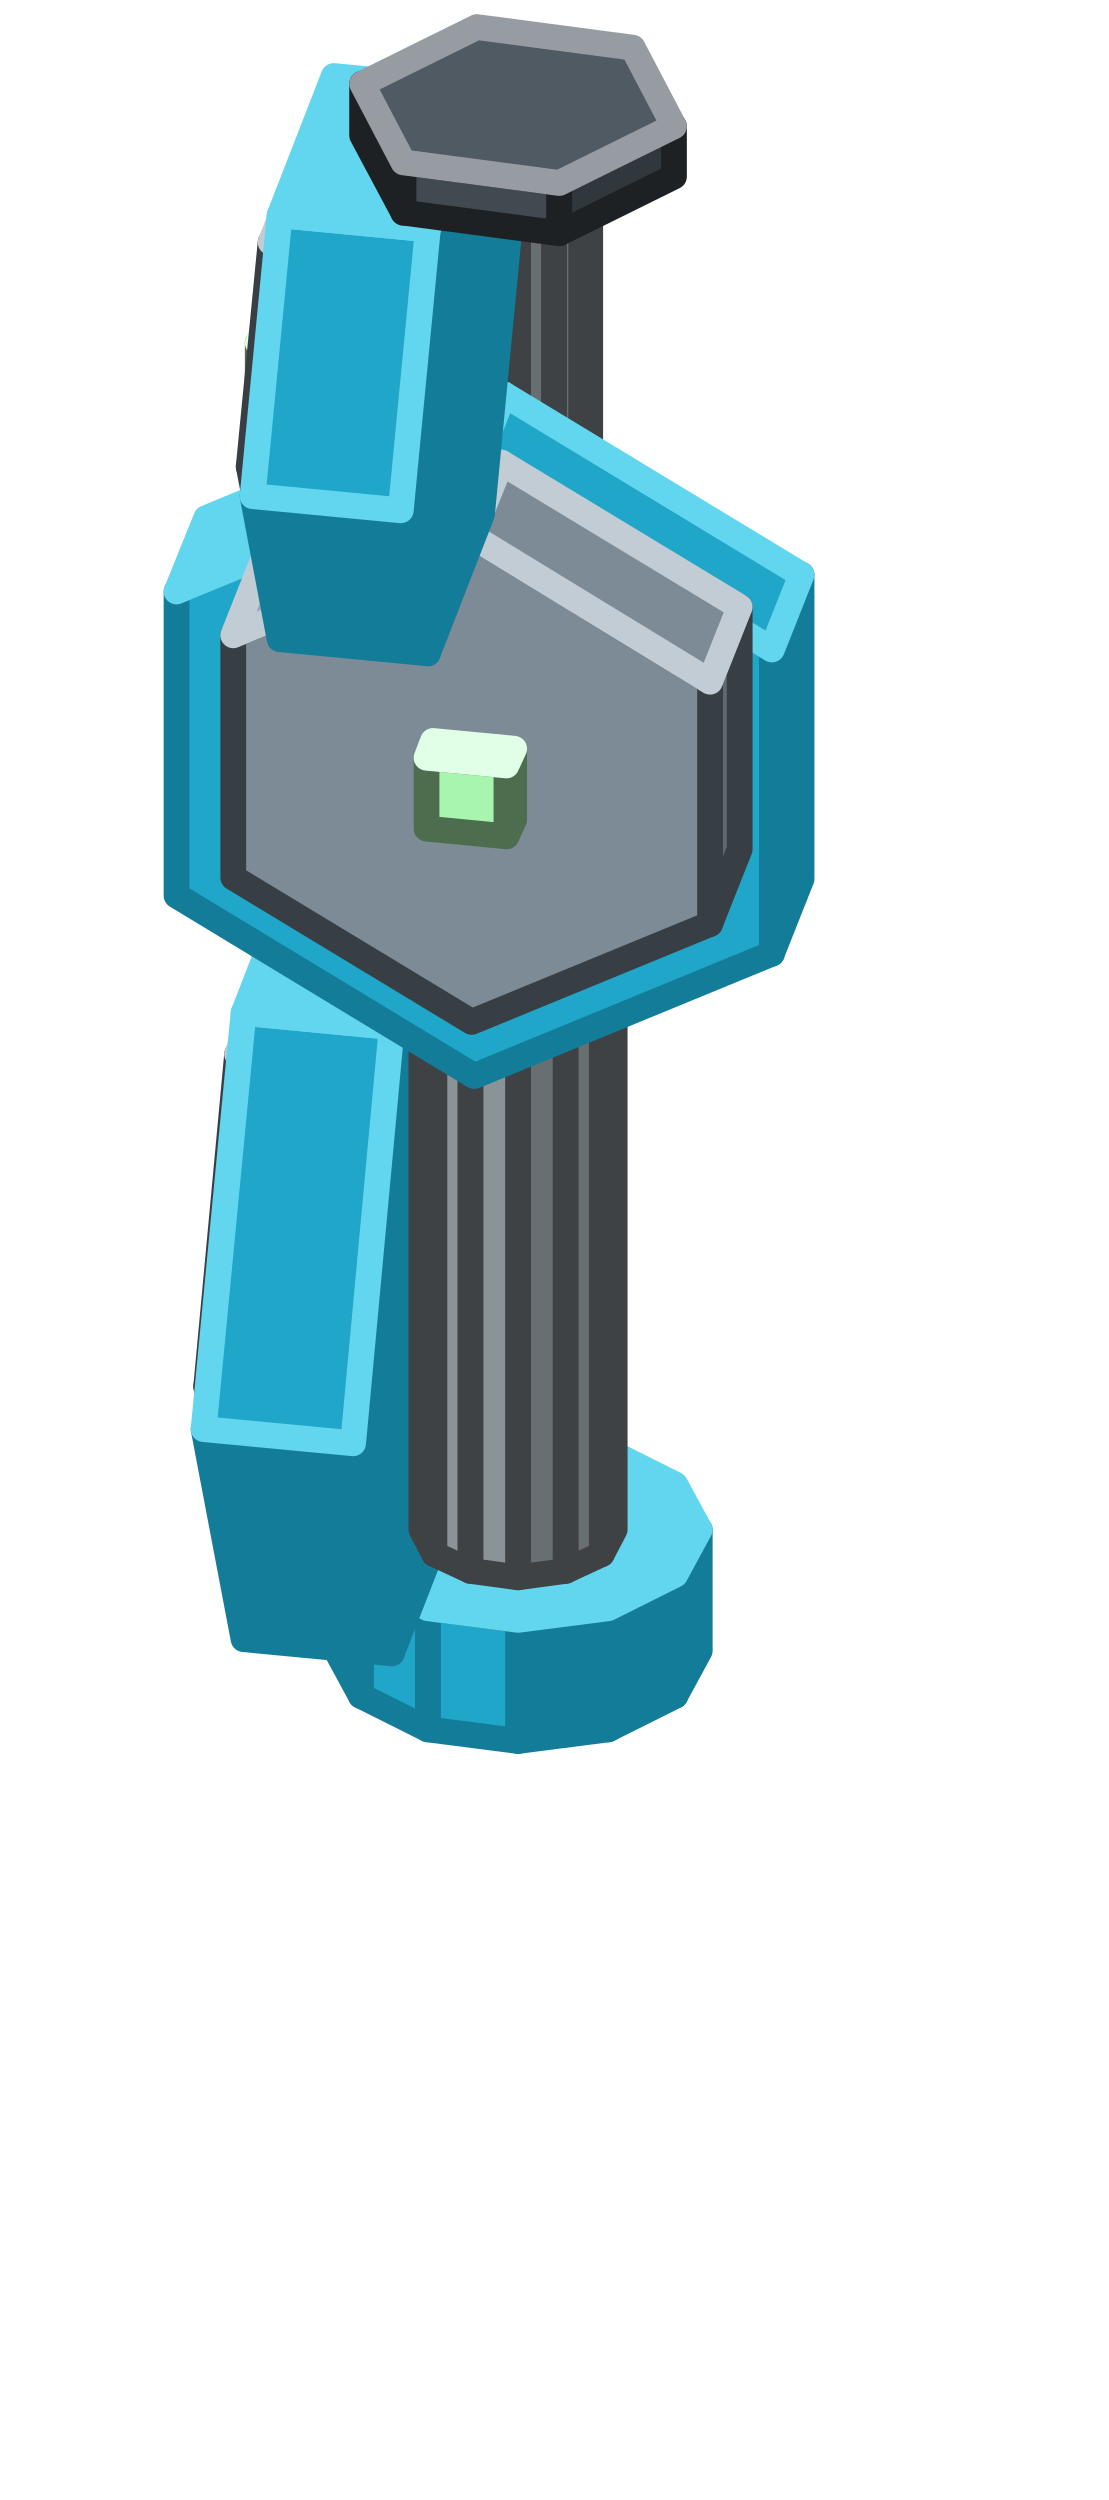
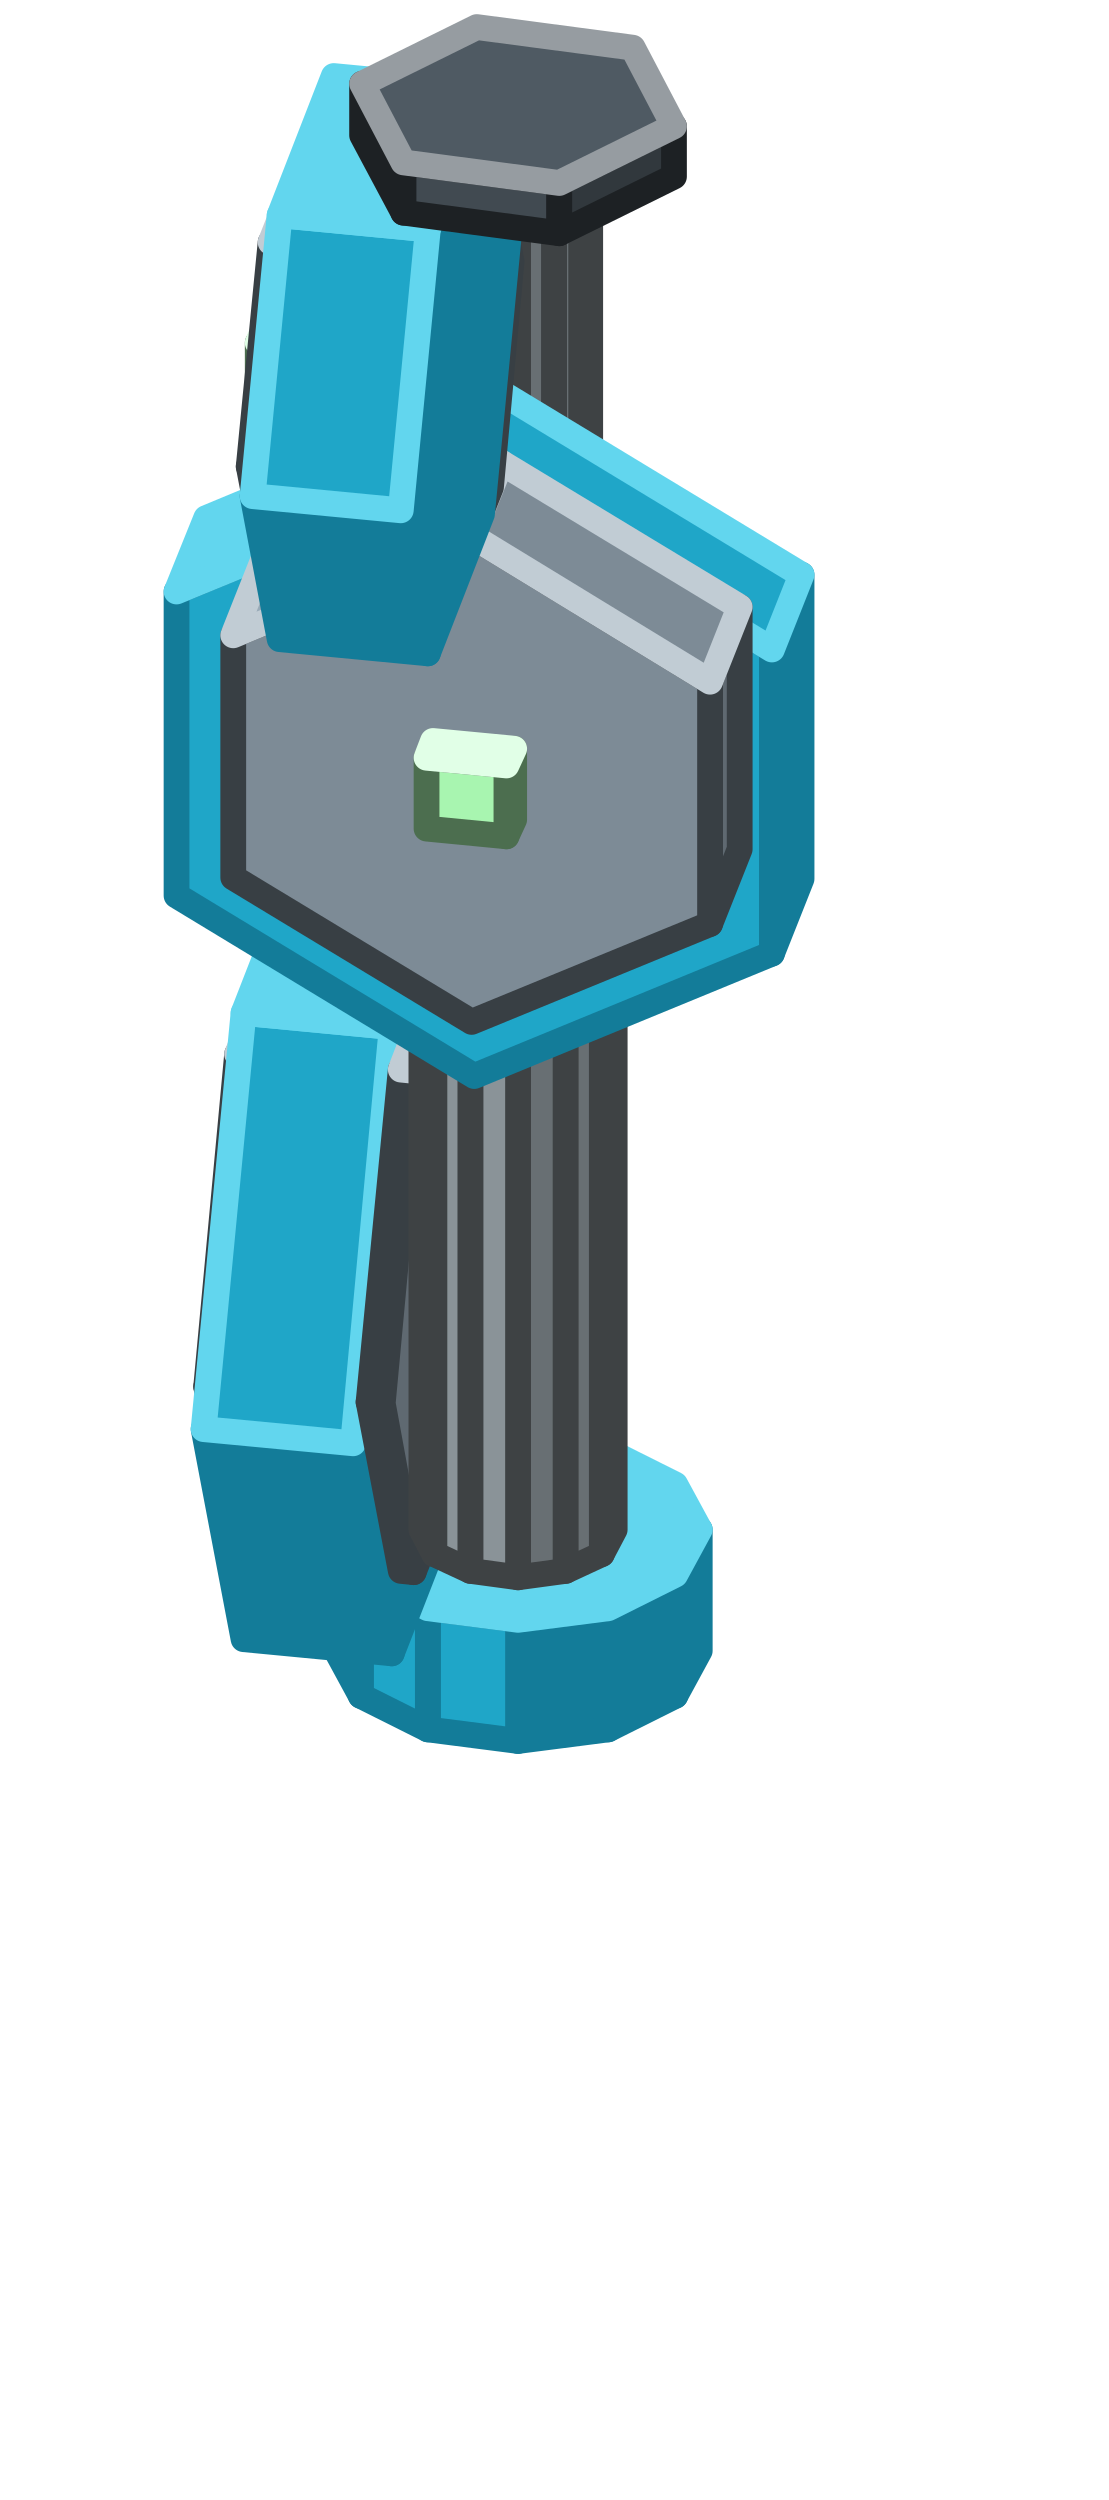
<svg xmlns="http://www.w3.org/2000/svg" width="86" height="194" viewBox="0 0 86 194">
  <g stroke-width="2" stroke-linejoin="round">
    <polygon points="47.2,134.2 40.2,135.1 40.2,125.7 47.2,124.8" fill="#137C99" stroke="#137C99" />
    <polygon points="40.2,135.1 33.2,134.2 33.2,124.8 40.2,125.7" fill="#1FA6C8" stroke="#137C99" />
    <polygon points="33.2,134.2 28,131.6 28,122.2 33.2,124.8" fill="#1FA6C8" stroke="#137C99" />
    <polygon points="28,131.6 26.1,128.1 26.1,118.7 28,122.2" fill="#1FA6C8" stroke="#137C99" />
    <polygon points="54.3,128.1 52.4,131.6 52.4,122.2 54.3,118.7" fill="#137C99" stroke="#137C99" />
    <polygon points="52.4,131.6 47.2,134.2 47.2,124.8 52.4,122.2" fill="#137C99" stroke="#137C99" />
    <polygon points="47.2,124.8 40.2,125.7 33.2,124.8 28,122.2 26.1,118.7 28,115.2 33.2,112.6 40.2,111.7 47.2,112.6 52.4,115.2 54.3,118.7 52.4,122.2" fill="#62D6EE" stroke="#62D6EE" />
    <polygon points="22.1,96.5 20.9,99.6 20.9,94.1 22.1,91" fill="#7FB985" stroke="#4C6E4F" />
    <polygon points="20.9,99.6 18.3,99.4 18.3,93.9 20.9,94.1" fill="#A8F5B0" stroke="#4C6E4F" />
    <polygon points="18.3,93.9 19.5,90.8 22.1,91 20.9,94.1" fill="#CDFFD7" stroke="#E1FFE7" />
    <polygon points="30,82.9 27.5,108.7 16,107.6 18.4,81.8" fill="#7D8B96" stroke="#383F44" />
    <polygon points="27.5,108.7 30,121.8 18.4,120.7 16,107.6" fill="#5F6971" stroke="#383F44" />
    <polygon points="30,82.9 27.5,108.7 30,121.8 34.9,109.1 37.4,83.3 34.9,70.2" fill="#5F6971" stroke="#383F44" />
    <polygon points="34.9,70.2 30,82.9 18.4,81.8 23.4,69.1" fill="#98AAB7" stroke="#C1CCD4" />
    <polygon points="27.4,112 30.4,128.3 18.9,127.2 15.8,110.9" fill="#137C99" stroke="#137C99" />
    <polygon points="30.4,79.7 27.4,112 30.4,128.3 36.6,112.4 39.7,80.2 36.6,63.8" fill="#137C99" stroke="#137C99" />
    <polygon points="30.4,79.7 27.4,112 15.8,110.9 18.9,78.6" fill="#1FA6C8" stroke="#62D6EE" />
    <polygon points="36.6,63.8 30.4,79.7 18.9,78.6 25.1,62.7" fill="#62D6EE" stroke="#62D6EE" />
+     <polygon points="32.1,83.1 29.7,108.9 28.6,108.8 31.1,83" fill="#7D8B96" stroke="#383F44" />
+     <polygon points="29.7,108.9 32.1,122 31.1,121.9 28.6,108.8" fill="#5F6971" stroke="#383F44" />
+     <polygon points="32.1,83.1 29.7,108.9 32.1,122 37.1,109.3 39.5,83.5 37.1,70.4" fill="#5F6971" stroke="#383F44" />
+     <polygon points="37.1,70.4 32.1,83.1 31.1,83 36,70.3" fill="#98AAB7" stroke="#C1CCD4" />
    <polygon points="43.9,121.9 40.2,122.4 40.2,70.7 43.9,70.2" fill="#686F73" stroke="#3E4244" />
    <polygon points="40.2,122.4 36.5,121.9 36.5,70.2 40.2,70.7" fill="#8A9398" stroke="#3E4244" />
    <polygon points="36.5,121.9 33.7,120.6 33.7,68.8 36.5,70.2" fill="#8A9398" stroke="#3E4244" />
    <polygon points="33.7,120.6 32.7,118.7 32.7,67 33.7,68.8" fill="#8A9398" stroke="#3E4244" />
    <polygon points="47.7,118.7 46.7,120.6 46.7,68.8 47.7,67" fill="#686F73" stroke="#3E4244" />
    <polygon points="46.7,120.6 43.9,121.9 43.9,70.2 46.7,68.8" fill="#686F73" stroke="#3E4244" />
    <polygon points="43.9,70.2 40.2,70.7 36.5,70.2 33.7,68.8 32.7,67 33.7,65.1 36.5,63.7 40.2,63.2 43.9,63.7 46.7,65.1 47.7,67 46.7,68.8" fill="#A8B3B9" stroke="#CBD2D5" />
    <polygon points="45.4,71.4 40.2,72.1 40.2,64.3 45.4,63.6" fill="#137C99" stroke="#137C99" />
    <polygon points="40.2,72.1 35,71.4 35,63.6 40.2,64.3" fill="#1FA6C8" stroke="#137C99" />
    <polygon points="35,71.4 31.3,69.5 31.3,61.7 35,63.6" fill="#1FA6C8" stroke="#137C99" />
    <polygon points="31.3,69.5 29.9,67 29.9,59.1 31.3,61.7" fill="#1FA6C8" stroke="#137C99" />
    <polygon points="50.5,67 49.1,69.5 49.1,61.7 50.5,59.1" fill="#137C99" stroke="#137C99" />
    <polygon points="49.1,69.5 45.4,71.4 45.4,63.6 49.1,61.7" fill="#137C99" stroke="#137C99" />
    <polygon points="45.4,63.6 40.2,64.3 35,63.6 31.3,61.7 29.9,59.1 31.3,56.5 35,54.7 40.2,54 45.4,54.7 49.1,56.5 50.5,59.1 49.1,61.7" fill="#62D6EE" stroke="#62D6EE" />
+     <polygon points="57.8,46 57.8,64.8 57.6,65.4 57.6,46.5" fill="#5F6971" stroke="#383F44" />
+     <polygon points="20.6,43 39.1,35.3 57.6,46.5 57.6,65.4 39.1,73 20.6,61.8" fill="#7D8B96" stroke="#383F44" />
+     <polygon points="20.8,42.4 39.3,34.8 39.1,35.3 20.6,43" fill="#98AAB7" stroke="#C1CCD4" />
+     <polygon points="39.3,34.8 57.8,46 57.6,46.5 39.1,35.3" fill="#7D8B96" stroke="#C1CCD4" />
    <polygon points="43,61.5 40.2,61.9 40.2,14.9 43,14.5" fill="#686F73" stroke="#3E4244" />
    <polygon points="40.2,61.9 37.4,61.5 37.4,14.5 40.2,14.9" fill="#8A9398" stroke="#3E4244" />
    <polygon points="37.4,61.5 35.3,60.5 35.3,13.5 37.4,14.5" fill="#8A9398" stroke="#3E4244" />
    <polygon points="35.3,60.5 34.6,59.1 34.6,12.1 35.3,13.5" fill="#8A9398" stroke="#3E4244" />
    <polygon points="45.8,59.1 45.1,60.5 45.1,13.5 45.8,12.1" fill="#686F73" stroke="#3E4244" />
    <polygon points="45.1,60.5 43,61.5 43,14.5 45.1,13.5" fill="#686F73" stroke="#3E4244" />
    <polygon points="43,14.5 40.2,14.9 37.4,14.5 35.3,13.5 34.6,12.1 35.3,10.7 37.4,9.7 40.2,9.3 43,9.7 45.1,10.7 45.8,12.1 45.1,13.5" fill="#A8B3B9" stroke="#CBD2D5" />
    <polygon points="23.9,29.3 22.7,32.4 22.7,26.9 23.9,23.8" fill="#7FB985" stroke="#4C6E4F" />
    <polygon points="22.7,32.4 20,32.1 20,26.6 22.7,26.9" fill="#A8F5B0" stroke="#4C6E4F" />
    <polygon points="20,26.6 21.3,23.5 23.9,23.8 22.7,26.9" fill="#CDFFD7" stroke="#E1FFE7" />
    <polygon points="62.2,44.6 62.2,68.2 59.9,74 59.9,50.4" fill="#137C99" stroke="#137C99" />
    <polygon points="13.7,45.9 36.8,36.4 59.9,50.4 59.9,74 36.8,83.5 13.7,69.5" fill="#1FA6C8" stroke="#137C99" />
    <polygon points="16,40.2 39.1,30.6 36.8,36.4 13.7,45.9" fill="#62D6EE" stroke="#62D6EE" />
    <polygon points="39.1,30.6 62.2,44.6 59.9,50.4 36.8,36.4" fill="#1FA6C8" stroke="#62D6EE" />
    <polygon points="32.6,19.9 30.9,37.4 19.3,36.2 21,18.8" fill="#7D8B96" stroke="#383F44" />
    <polygon points="30.9,37.4 32.6,46.2 21,45.1 19.3,36.2" fill="#5F6971" stroke="#383F44" />
    <polygon points="32.6,19.9 30.9,37.4 32.6,46.2 35.9,37.6 37.6,20.1 35.9,11.3" fill="#5F6971" stroke="#383F44" />
    <polygon points="35.9,11.3 32.6,19.9 21,18.8 24.4,10.2" fill="#98AAB7" stroke="#C1CCD4" />
    <polygon points="57.4,47.1 57.4,65.9 55.1,71.7 55.1,52.9" fill="#5F6971" stroke="#383F44" />
    <polygon points="18.1,49.3 36.6,41.6 55.1,52.9 55.1,71.7 36.6,79.3 18.1,68.1" fill="#7D8B96" stroke="#383F44" />
    <polygon points="20.4,43.5 38.9,35.9 36.6,41.6 18.1,49.3" fill="#98AAB7" stroke="#C1CCD4" />
    <polygon points="38.9,35.9 57.4,47.1 55.1,52.9 36.6,41.6" fill="#7D8B96" stroke="#C1CCD4" />
+     <polygon points="33,37.6 34.7,46.4 33.6,46.3 32,37.5" fill="#5F6971" stroke="#383F44" />
+     <polygon points="34.7,20.1 33,37.6 34.7,46.4 38.1,37.8 39.7,20.3 38.1,11.5" fill="#5F6971" stroke="#383F44" />
+     <polygon points="34.7,20.1 33,37.6 32,37.5 33.6,20" fill="#7D8B96" stroke="#C1CCD4" />
+     <polygon points="38.1,11.5 34.7,20.1 33.6,20 37,11.4" fill="#98AAB7" stroke="#C1CCD4" />
    <polygon points="39.9,63.6 39.3,64.9 39.3,59.4 39.9,58.1" fill="#7FB985" stroke="#4C6E4F" />
    <polygon points="39.3,64.9 33.1,64.3 33.1,58.8 39.3,59.4" fill="#A8F5B0" stroke="#4C6E4F" />
    <polygon points="33.1,58.8 33.6,57.5 39.9,58.1 39.3,59.4" fill="#CDFFD7" stroke="#E1FFE7" />
    <polygon points="31.1,39.6 33.2,50.7 21.7,49.6 19.6,38.5" fill="#137C99" stroke="#137C99" />
    <polygon points="33.2,17.8 31.1,39.6 33.2,50.7 37.4,39.9 39.5,18.1 37.4,7" fill="#137C99" stroke="#137C99" />
    <polygon points="33.2,17.8 31.1,39.6 19.6,38.5 21.7,16.7" fill="#1FA6C8" stroke="#62D6EE" />
    <polygon points="37.4,7 33.2,17.8 21.7,16.7 25.9,5.9" fill="#62D6EE" stroke="#62D6EE" />
    <polygon points="43.4,18.1 31.3,16.5 31.3,12.6 43.4,14.2" fill="#414A51" stroke="#1D2124" />
    <polygon points="31.3,16.5 28.1,10.5 28.1,6.5 31.3,12.6" fill="#414A51" stroke="#1D2124" />
    <polygon points="52.3,13.7 43.4,18.1 43.4,14.2 52.3,9.8" fill="#31383D" stroke="#1D2124" />
    <polygon points="43.4,14.2 31.3,12.6 28.1,6.5 37,2.1 49.1,3.7 52.3,9.8" fill="#4F5A63" stroke="#969CA1" />
  </g>
</svg>
